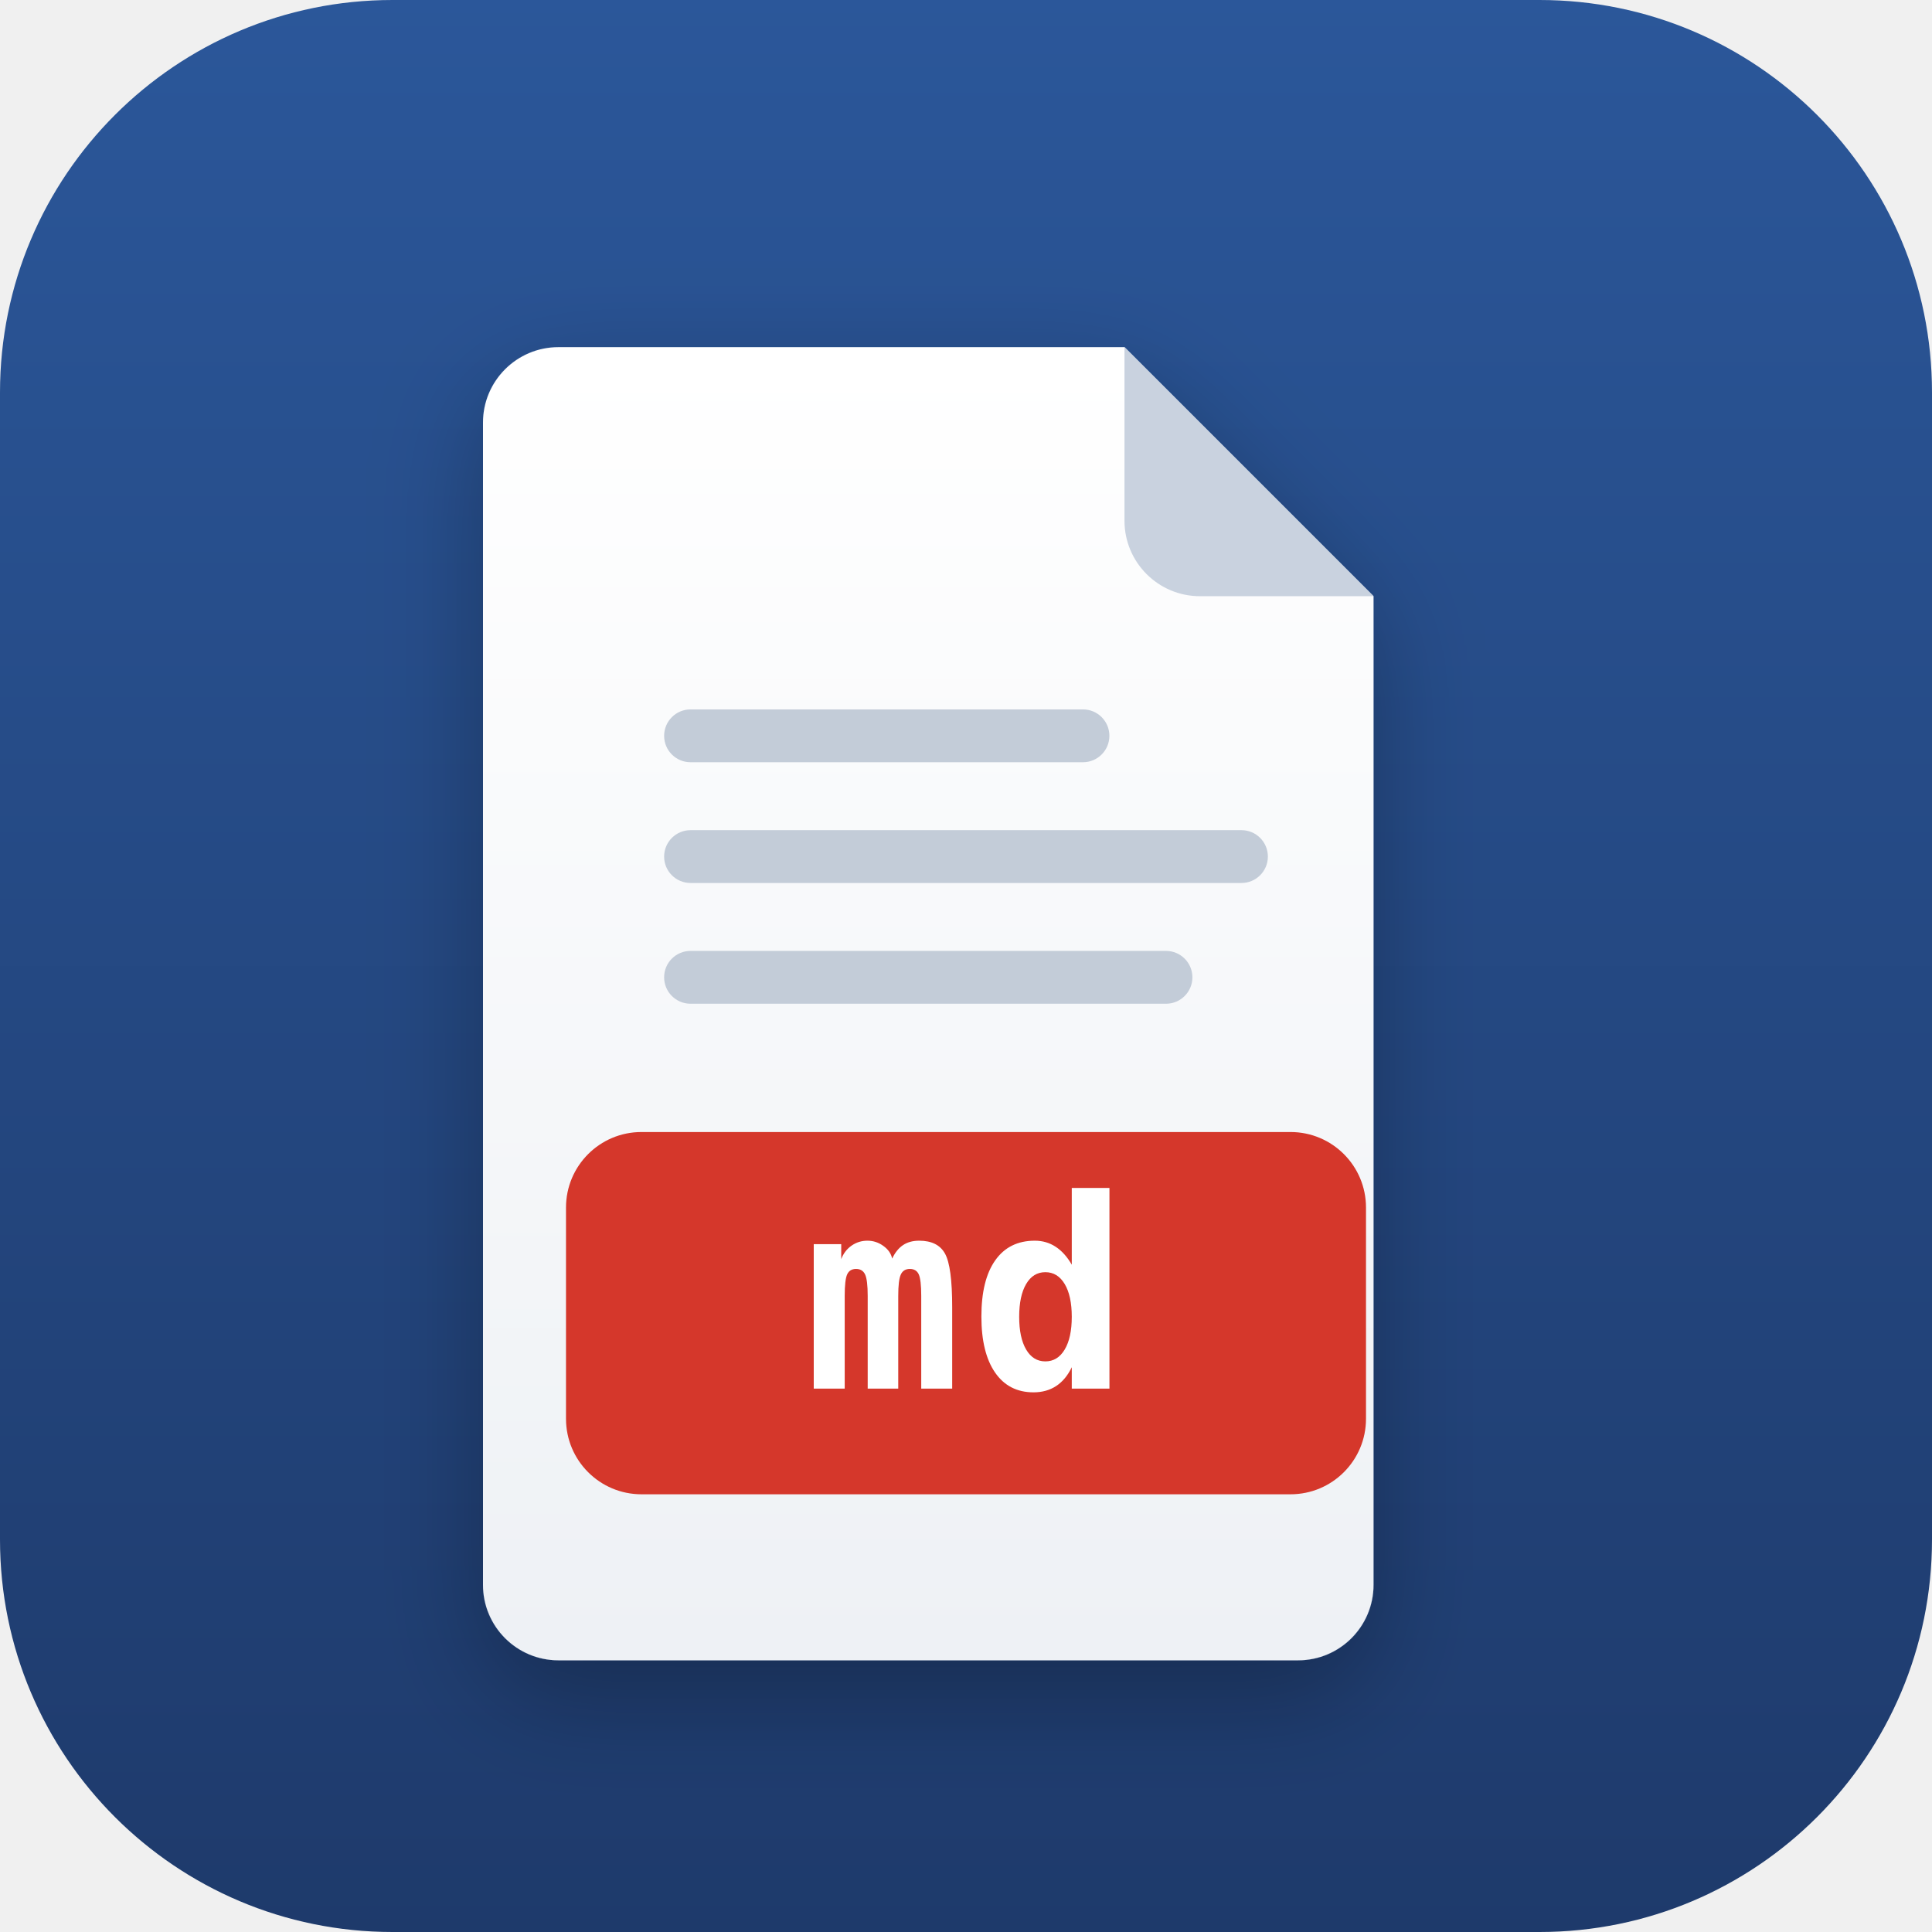
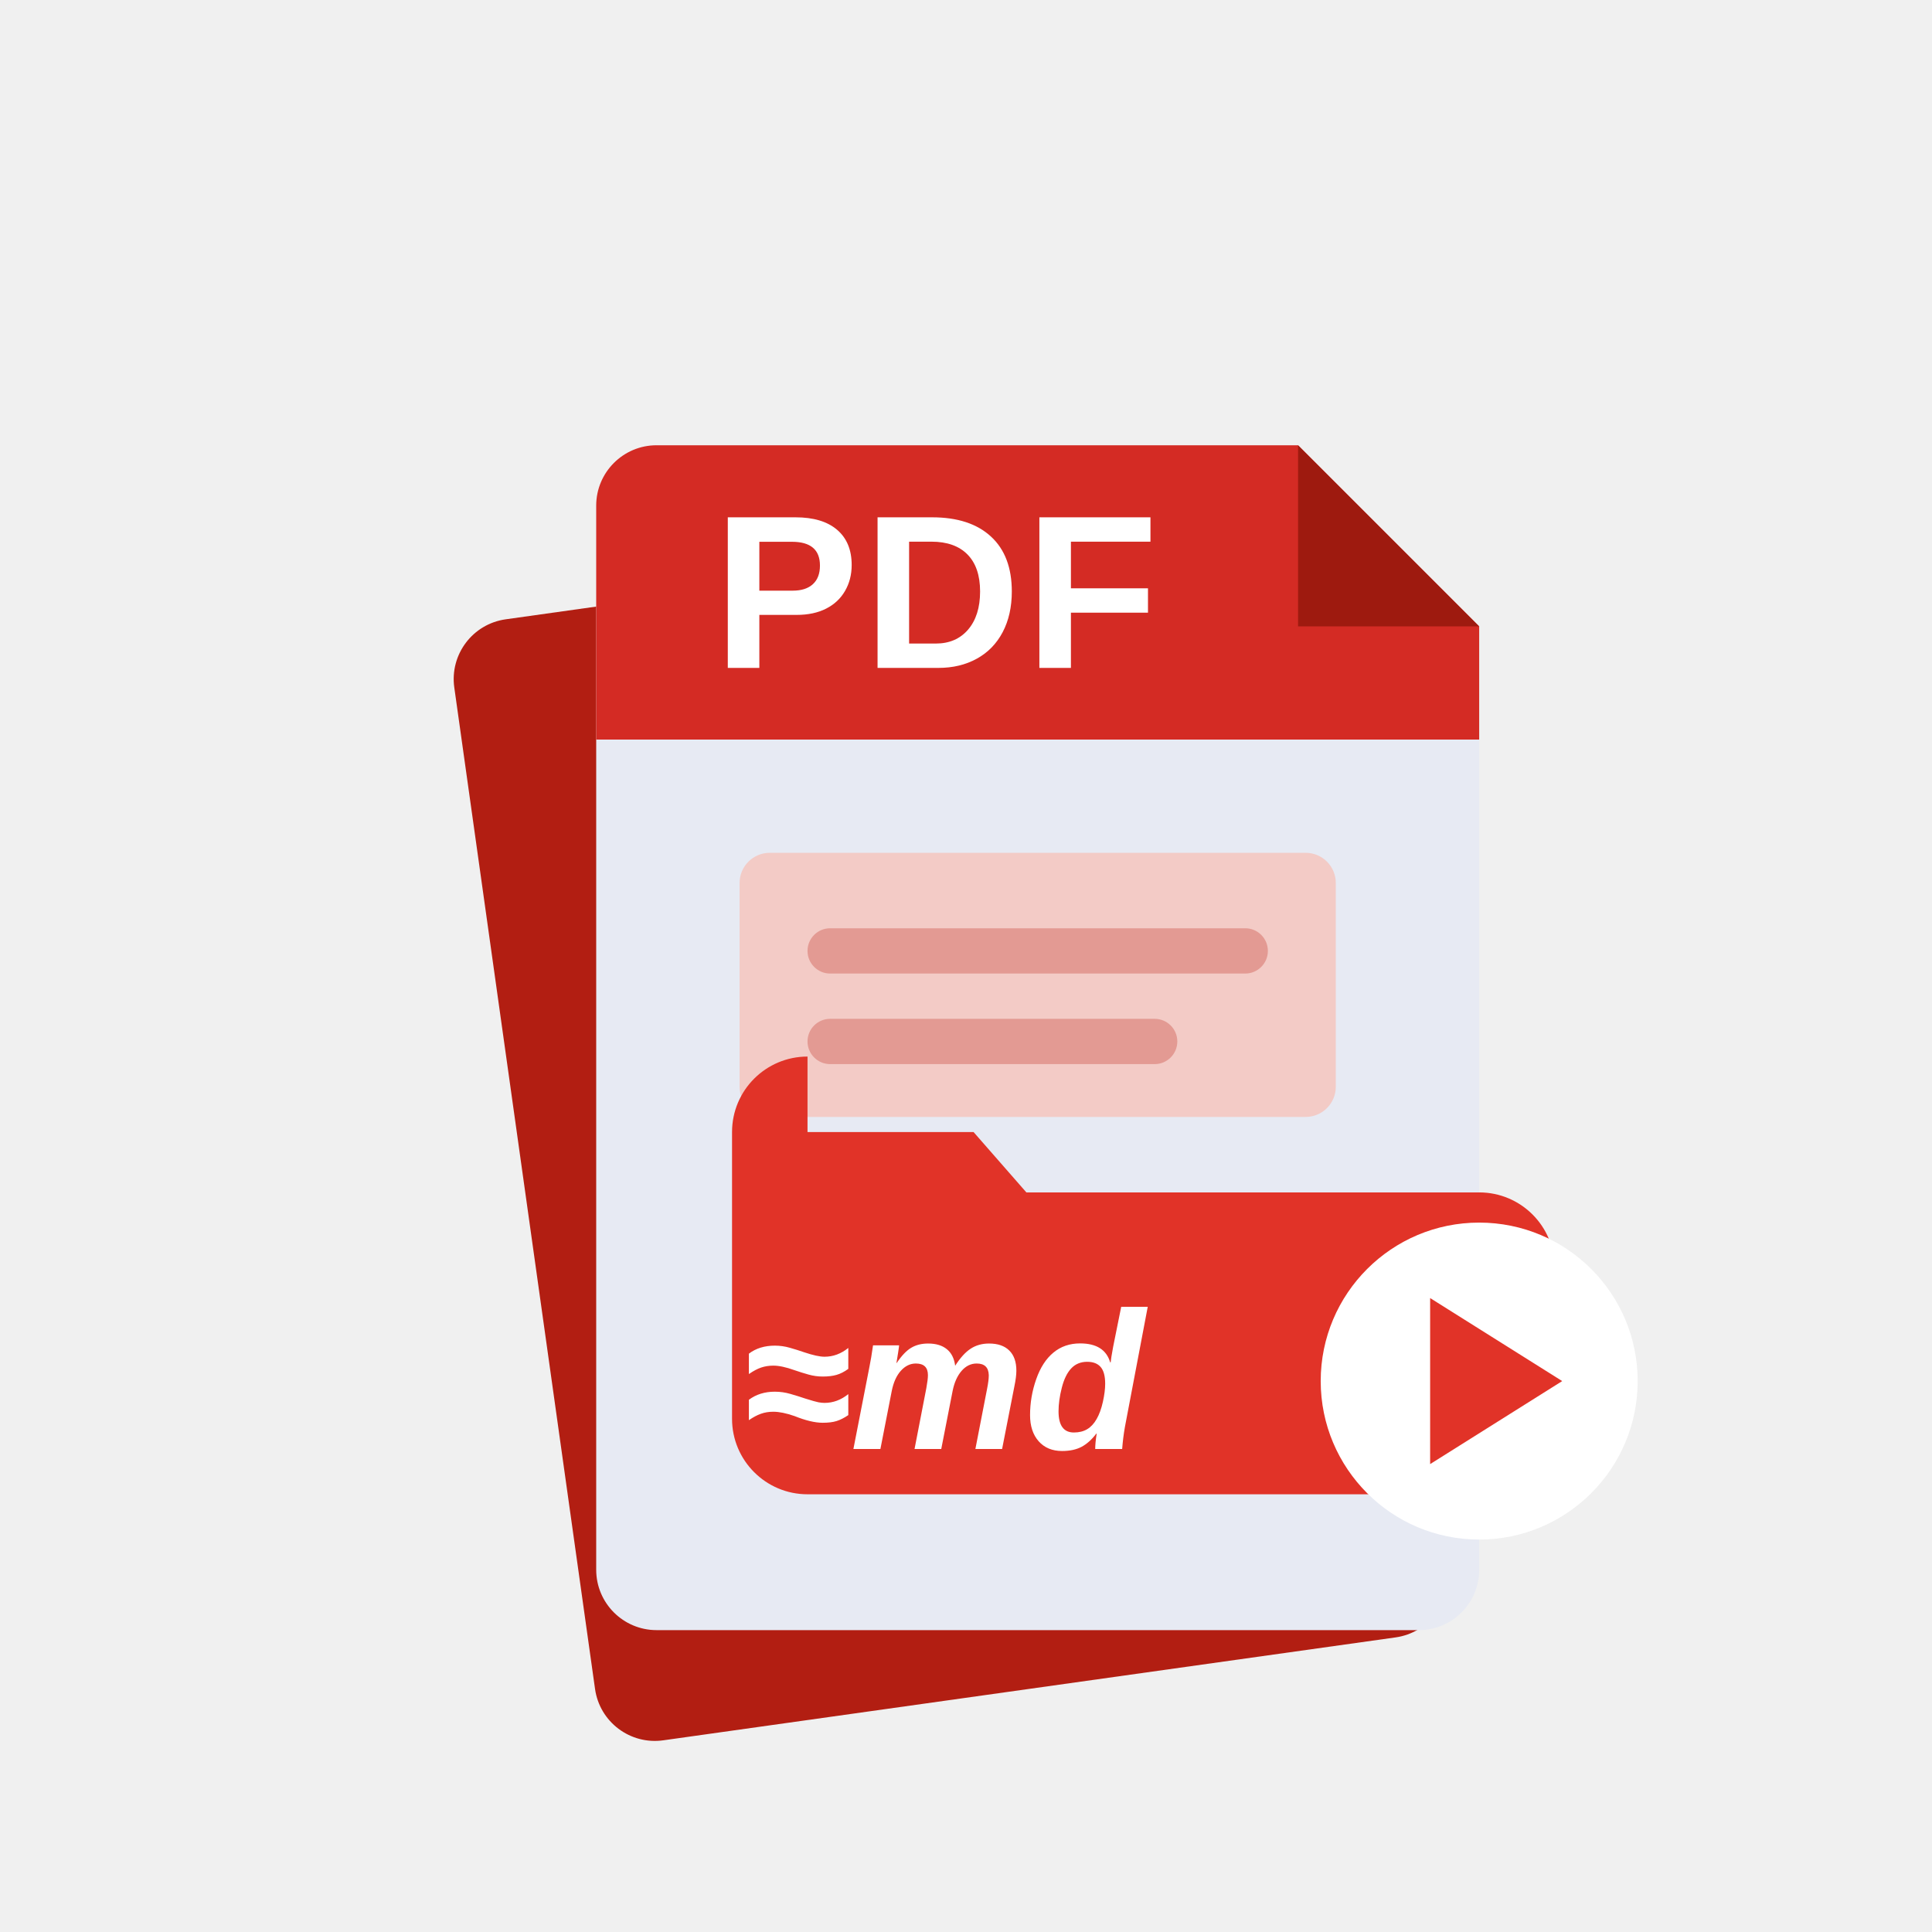
<svg xmlns="http://www.w3.org/2000/svg" width="512" height="512" viewBox="0 0 512 512">
  <defs>
-     <linearGradient id="bg" x1="0" y1="0" x2="0" y2="1">
-       <stop offset="0" stop-color="#2B579A" />
-       <stop offset="1" stop-color="#1E3A6B" />
-     </linearGradient>
-     <linearGradient id="page" x1="0" y1="0" x2="0" y2="1">
-       <stop offset="0" stop-color="#ffffff" />
-       <stop offset="1" stop-color="#eef1f5" />
-     </linearGradient>
-     <filter id="shadow" x="-20%" y="-20%" width="140%" height="140%">
-       <feDropShadow dx="0" dy="10" stdDeviation="14" flood-color="#000000" flood-opacity="0.28" />
-     </filter>
+     <clipPath id="pageClip">
+       <path d="M174 118 H344 L392 166 V416 A16 16 0 0 1 376 432 H174 A16 16 0 0 1 158 416 V134 A16 16 0 0 1 174 118 Z" />
+     </clipPath>
  </defs>
-   <rect x="0" y="0" width="512" height="512" rx="104" fill="url(#bg)" />
-   <g filter="url(#shadow)">
-     <path d="M148 92              h150              l66 66              v262              a20 20 0 0 1 -20 20              h-196              a20 20 0 0 1 -20 -20              v-308              a20 20 0 0 1 20 -20 z" fill="url(#page)" />
-     <path d="M298 92 l66 66 h-46 a20 20 0 0 1 -20 -20 z" fill="#c9d2df" />
+   <g transform="rotate(-8 245 300)">
+     <rect x="138" y="150" width="228" height="300" rx="16" fill="#B21E12" />
  </g>
-   <g fill="#c3ccd8">
-     <rect x="176" y="188" width="118" height="14" rx="7" />
-     <rect x="176" y="220" width="160" height="14" rx="7" />
-     <rect x="176" y="252" width="140" height="14" rx="7" />
+   <path d="M174 118 H344 L392 166 V416 A16 16 0 0 1 376 432 H174 A16 16 0 0 1 158 416 V134 A16 16 0 0 1 174 118 Z" fill="#E7EAF3" />
+   <g clip-path="url(#pageClip)">
+     <rect x="150" y="118" width="252" height="78" fill="#D42B24" />
+     <text x="248" y="177" font-family="Arial, 'Helvetica Neue', sans-serif" font-size="58" font-weight="800" fill="#ffffff" text-anchor="middle" letter-spacing="1">PDF</text>
  </g>
-   <g>
-     <rect x="150" y="300" width="212" height="96" rx="20" fill="#E23A2E" />
-     <rect x="150" y="300" width="212" height="96" rx="20" fill="#000000" opacity="0.06" />
-     <text x="256" y="368" font-family="ui-monospace, 'SF Mono', Menlo, Consolas, monospace" font-size="70" font-weight="700" fill="#ffffff" text-anchor="middle" letter-spacing="2">md</text>
-   </g>
+   <path d="M344 118 L392 166 H344 Z" fill="#9E1A0F" />
+   <rect x="196" y="226" width="158" height="70" rx="8" fill="#F3CBC6" />
+   <rect x="214" y="246" width="122" height="12" rx="6" fill="#E39A93" />
+   <rect x="214" y="270" width="98" height="12" rx="6" fill="#E39A93" />
+   <path d="M214 300 h44 l14 16 h120 a20 20 0 0 1 20 20 v40 a20 20 0 0 1 -20 20 H214 a20 20 0 0 1 -20 -20 v-76 a20 20 0 0 1 20 -20 Z" fill="#E13328" />
+   <text x="250" y="384" font-family="'Trebuchet MS', 'Segoe UI', Arial, sans-serif" font-size="52" font-weight="700" font-style="italic" fill="#ffffff" text-anchor="middle">≈md</text>
+   <circle cx="392" cy="366" r="42" fill="#ffffff" />
+   <path d="M379 344 L379 388 L414 366 Z" fill="#E13328" />
</svg>
